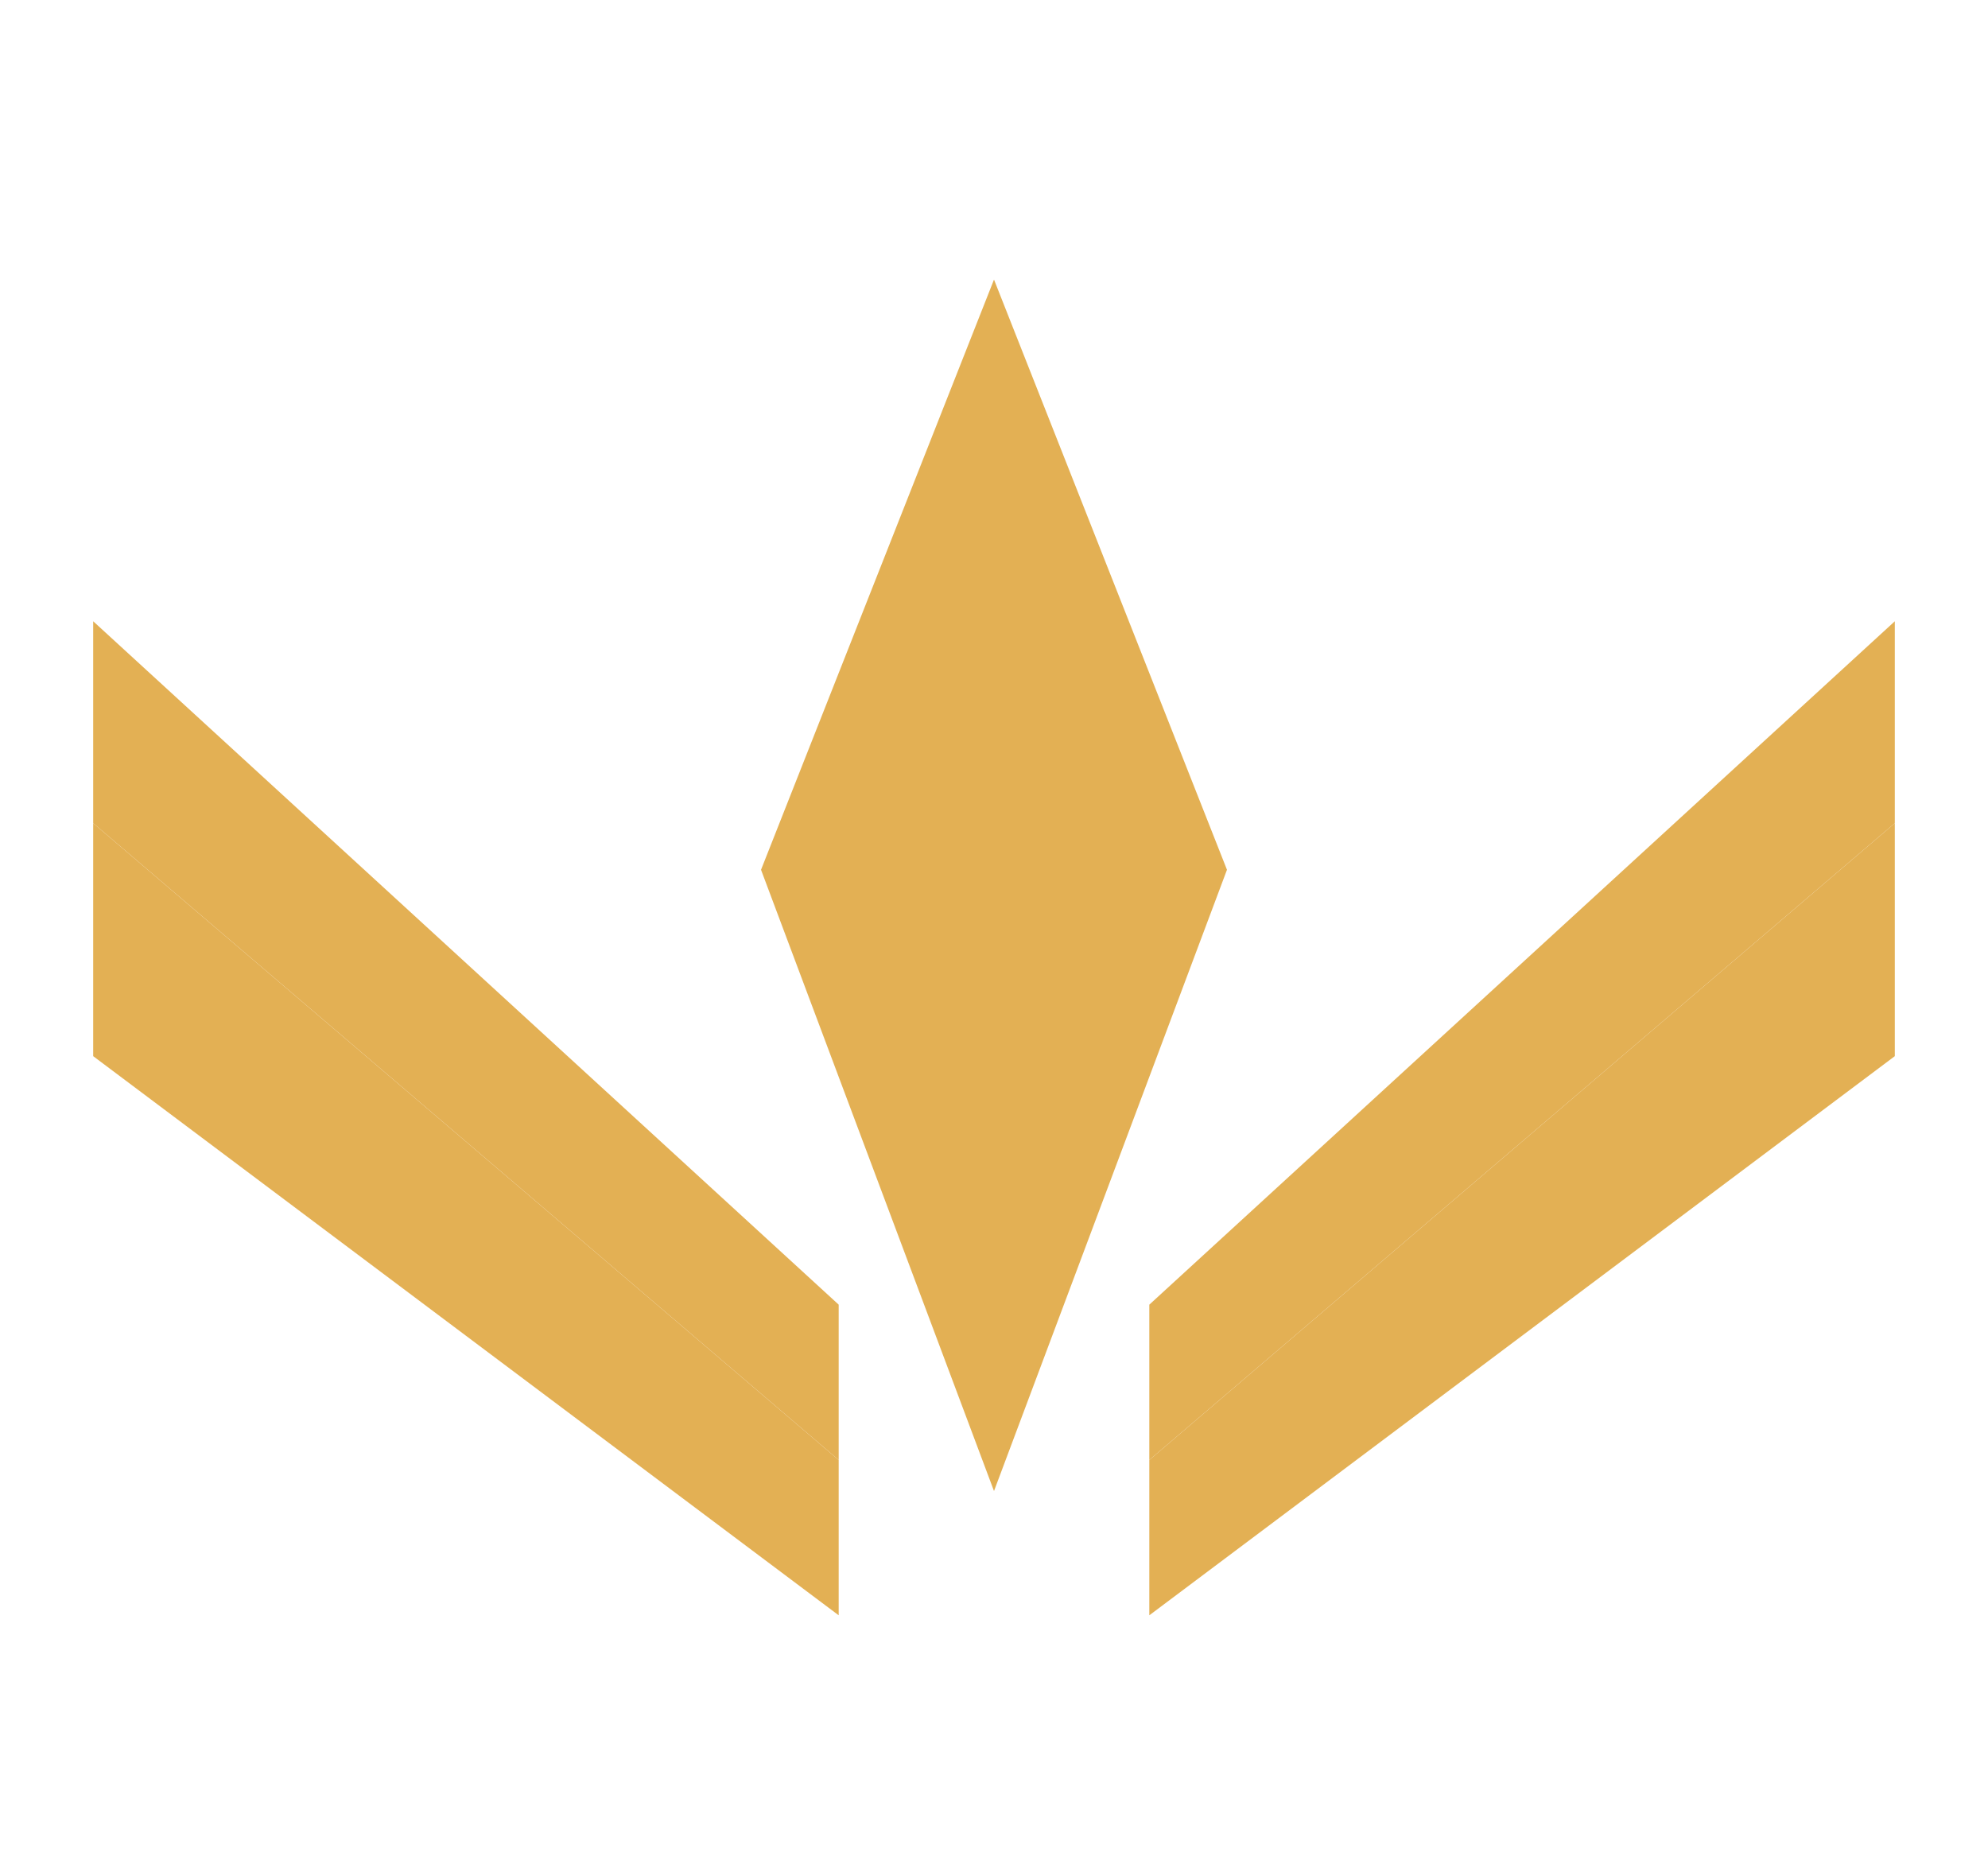
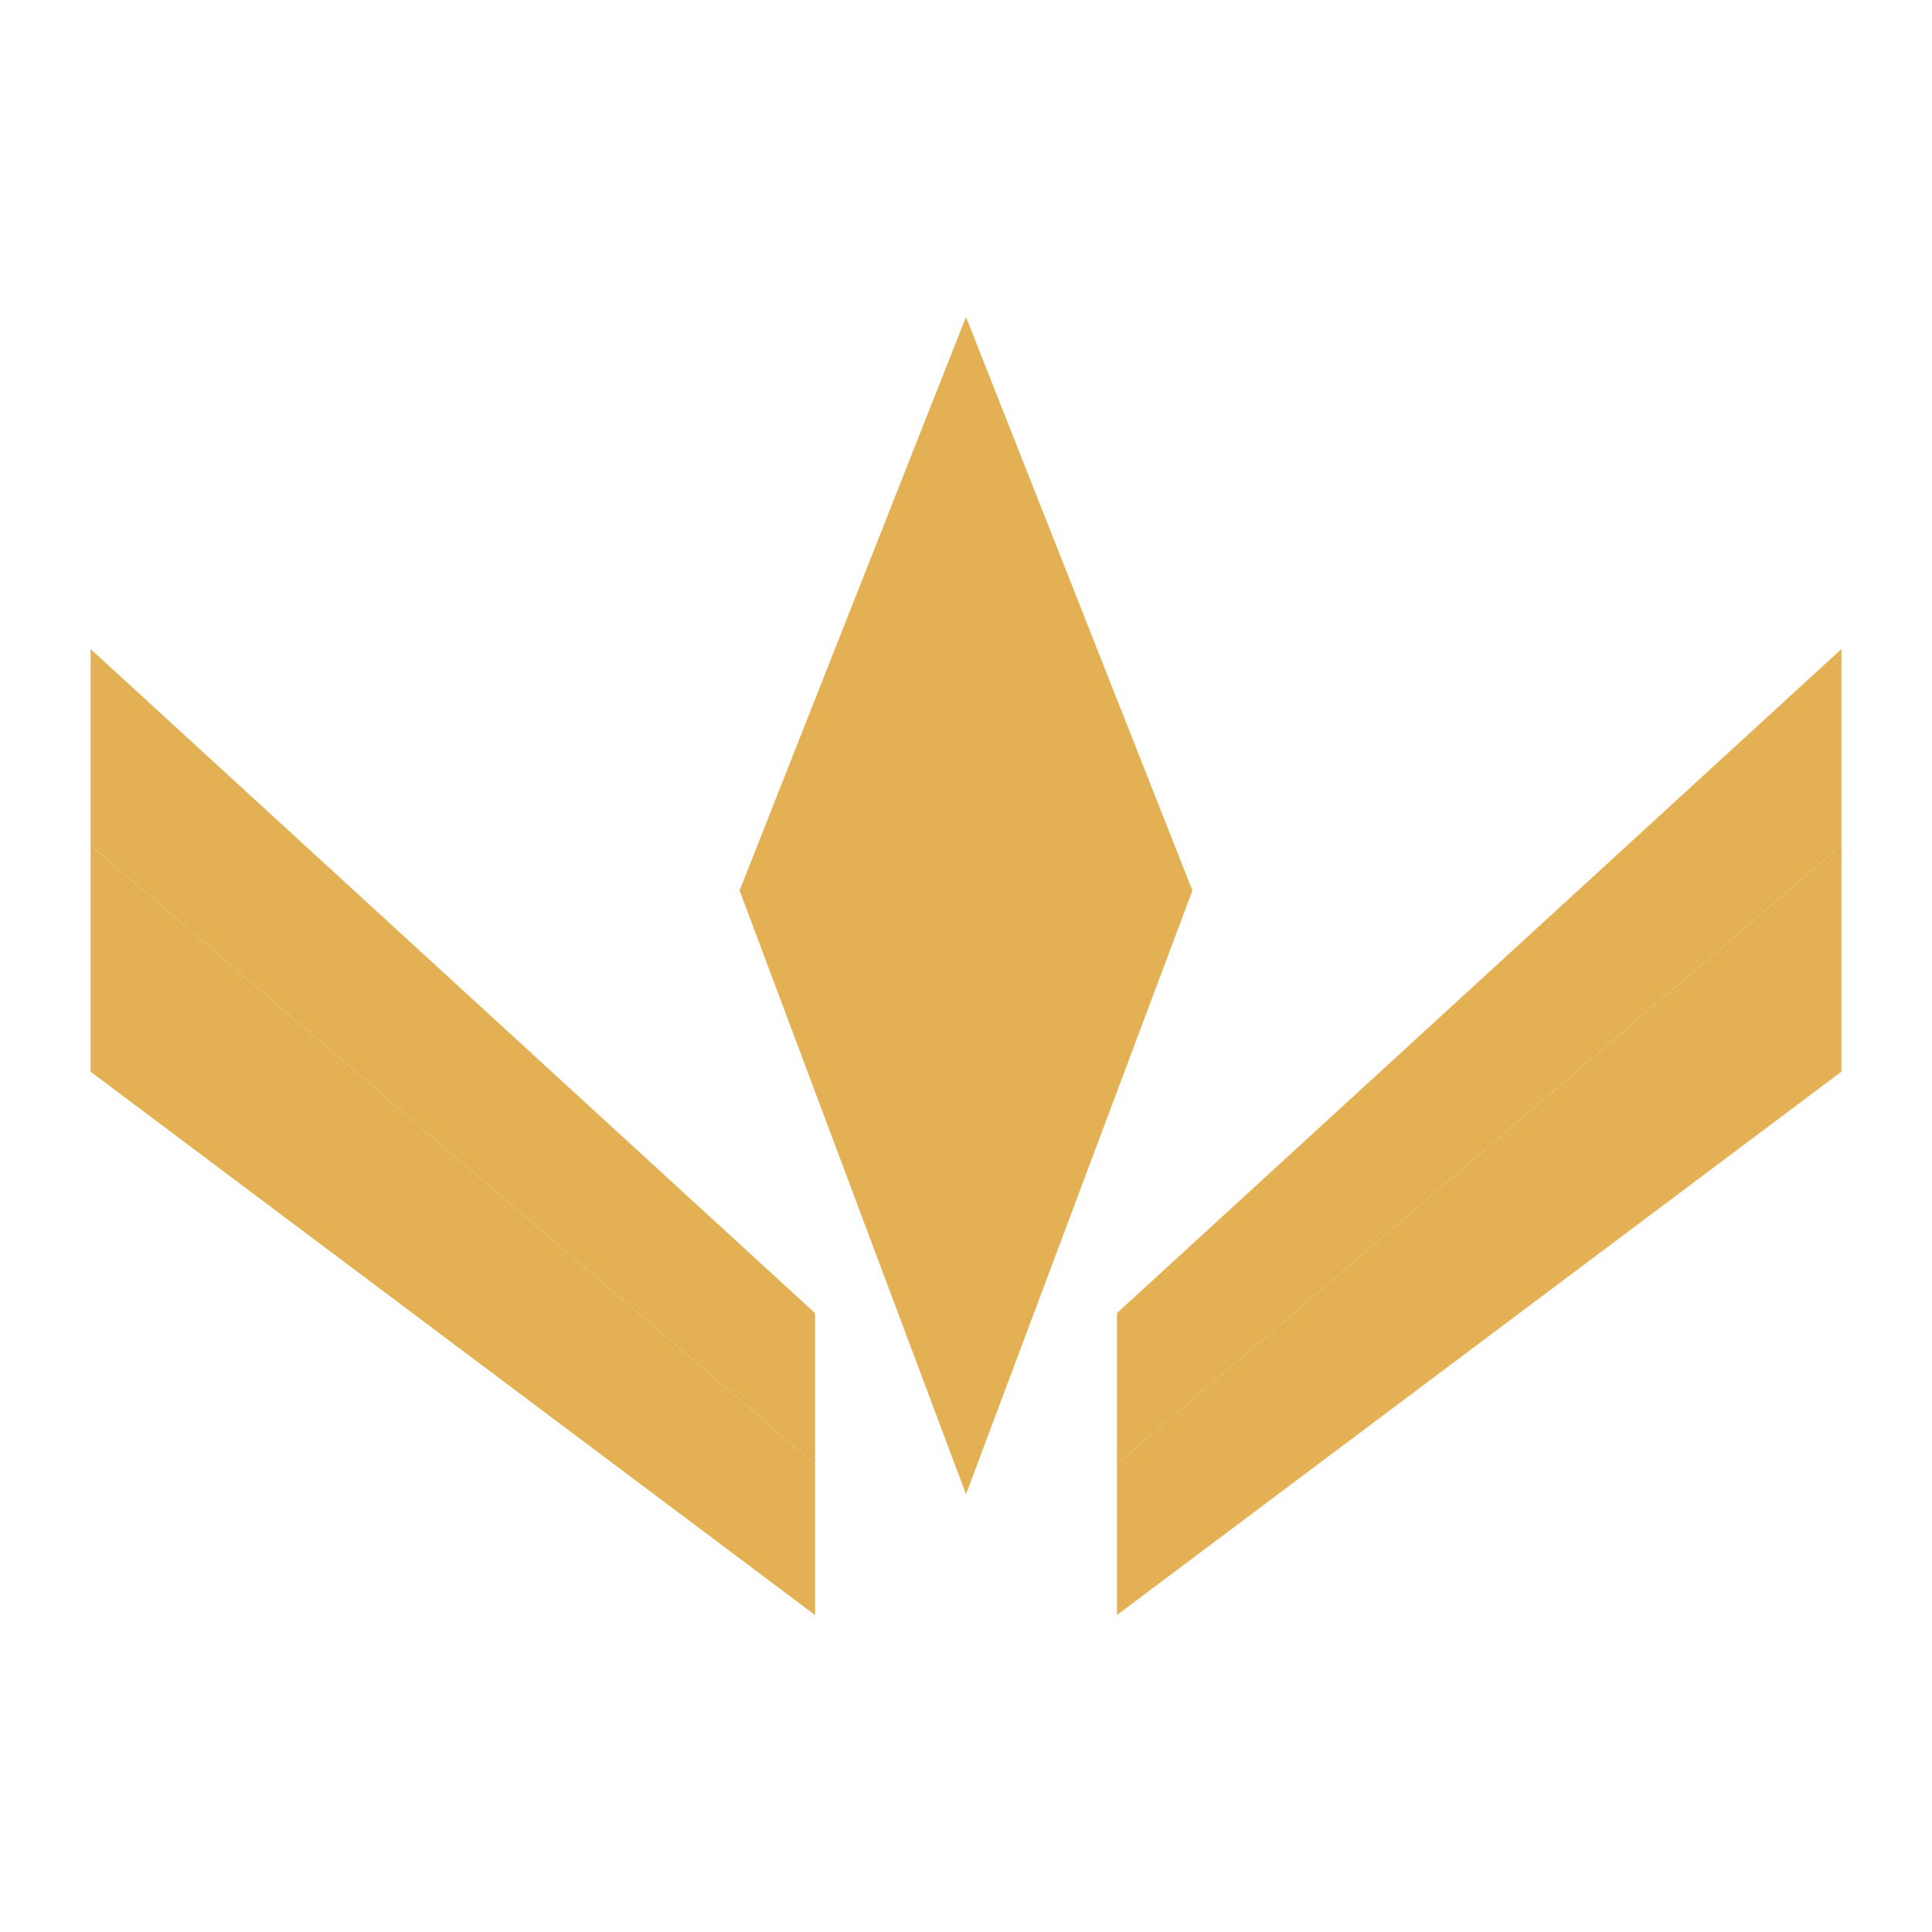
- <svg xmlns="http://www.w3.org/2000/svg" viewBox="0 0 64 60" width="640" height="600">
+ <svg xmlns="http://www.w3.org/2000/svg" viewBox="0 0 64 64" width="640" height="640">
  <g fill="#E3B054">
-     <path d="M3 20 L27 42 L27 47 L3 26.5 Z" />
-     <path d="M3 26.5 L27 47 L27 52 L3 34 Z" />
-     <path d="M61 20 L37 42 L37 47 L61 26.5 Z" />
-     <path d="M61 26.5 L37 47 L37 52 L61 34 Z" />
-     <path d="M32 9 L39.5 28 L32 48 L24.5 28 Z" />
+     <path d="M3 21.5 L27 43.5 L27 48.5 L3 28 Z" />
+     <path d="M3 28 L27 48.5 L27 53.5 L3 35.5 Z" />
+     <path d="M61 21.5 L37 43.5 L37 48.5 L61 28 Z" />
+     <path d="M61 28 L37 48.5 L37 53.5 L61 35.5 Z" />
+     <path d="M32 10.5 L39.5 29.5 L32 49.5 L24.5 29.5 Z" />
  </g>
</svg>
